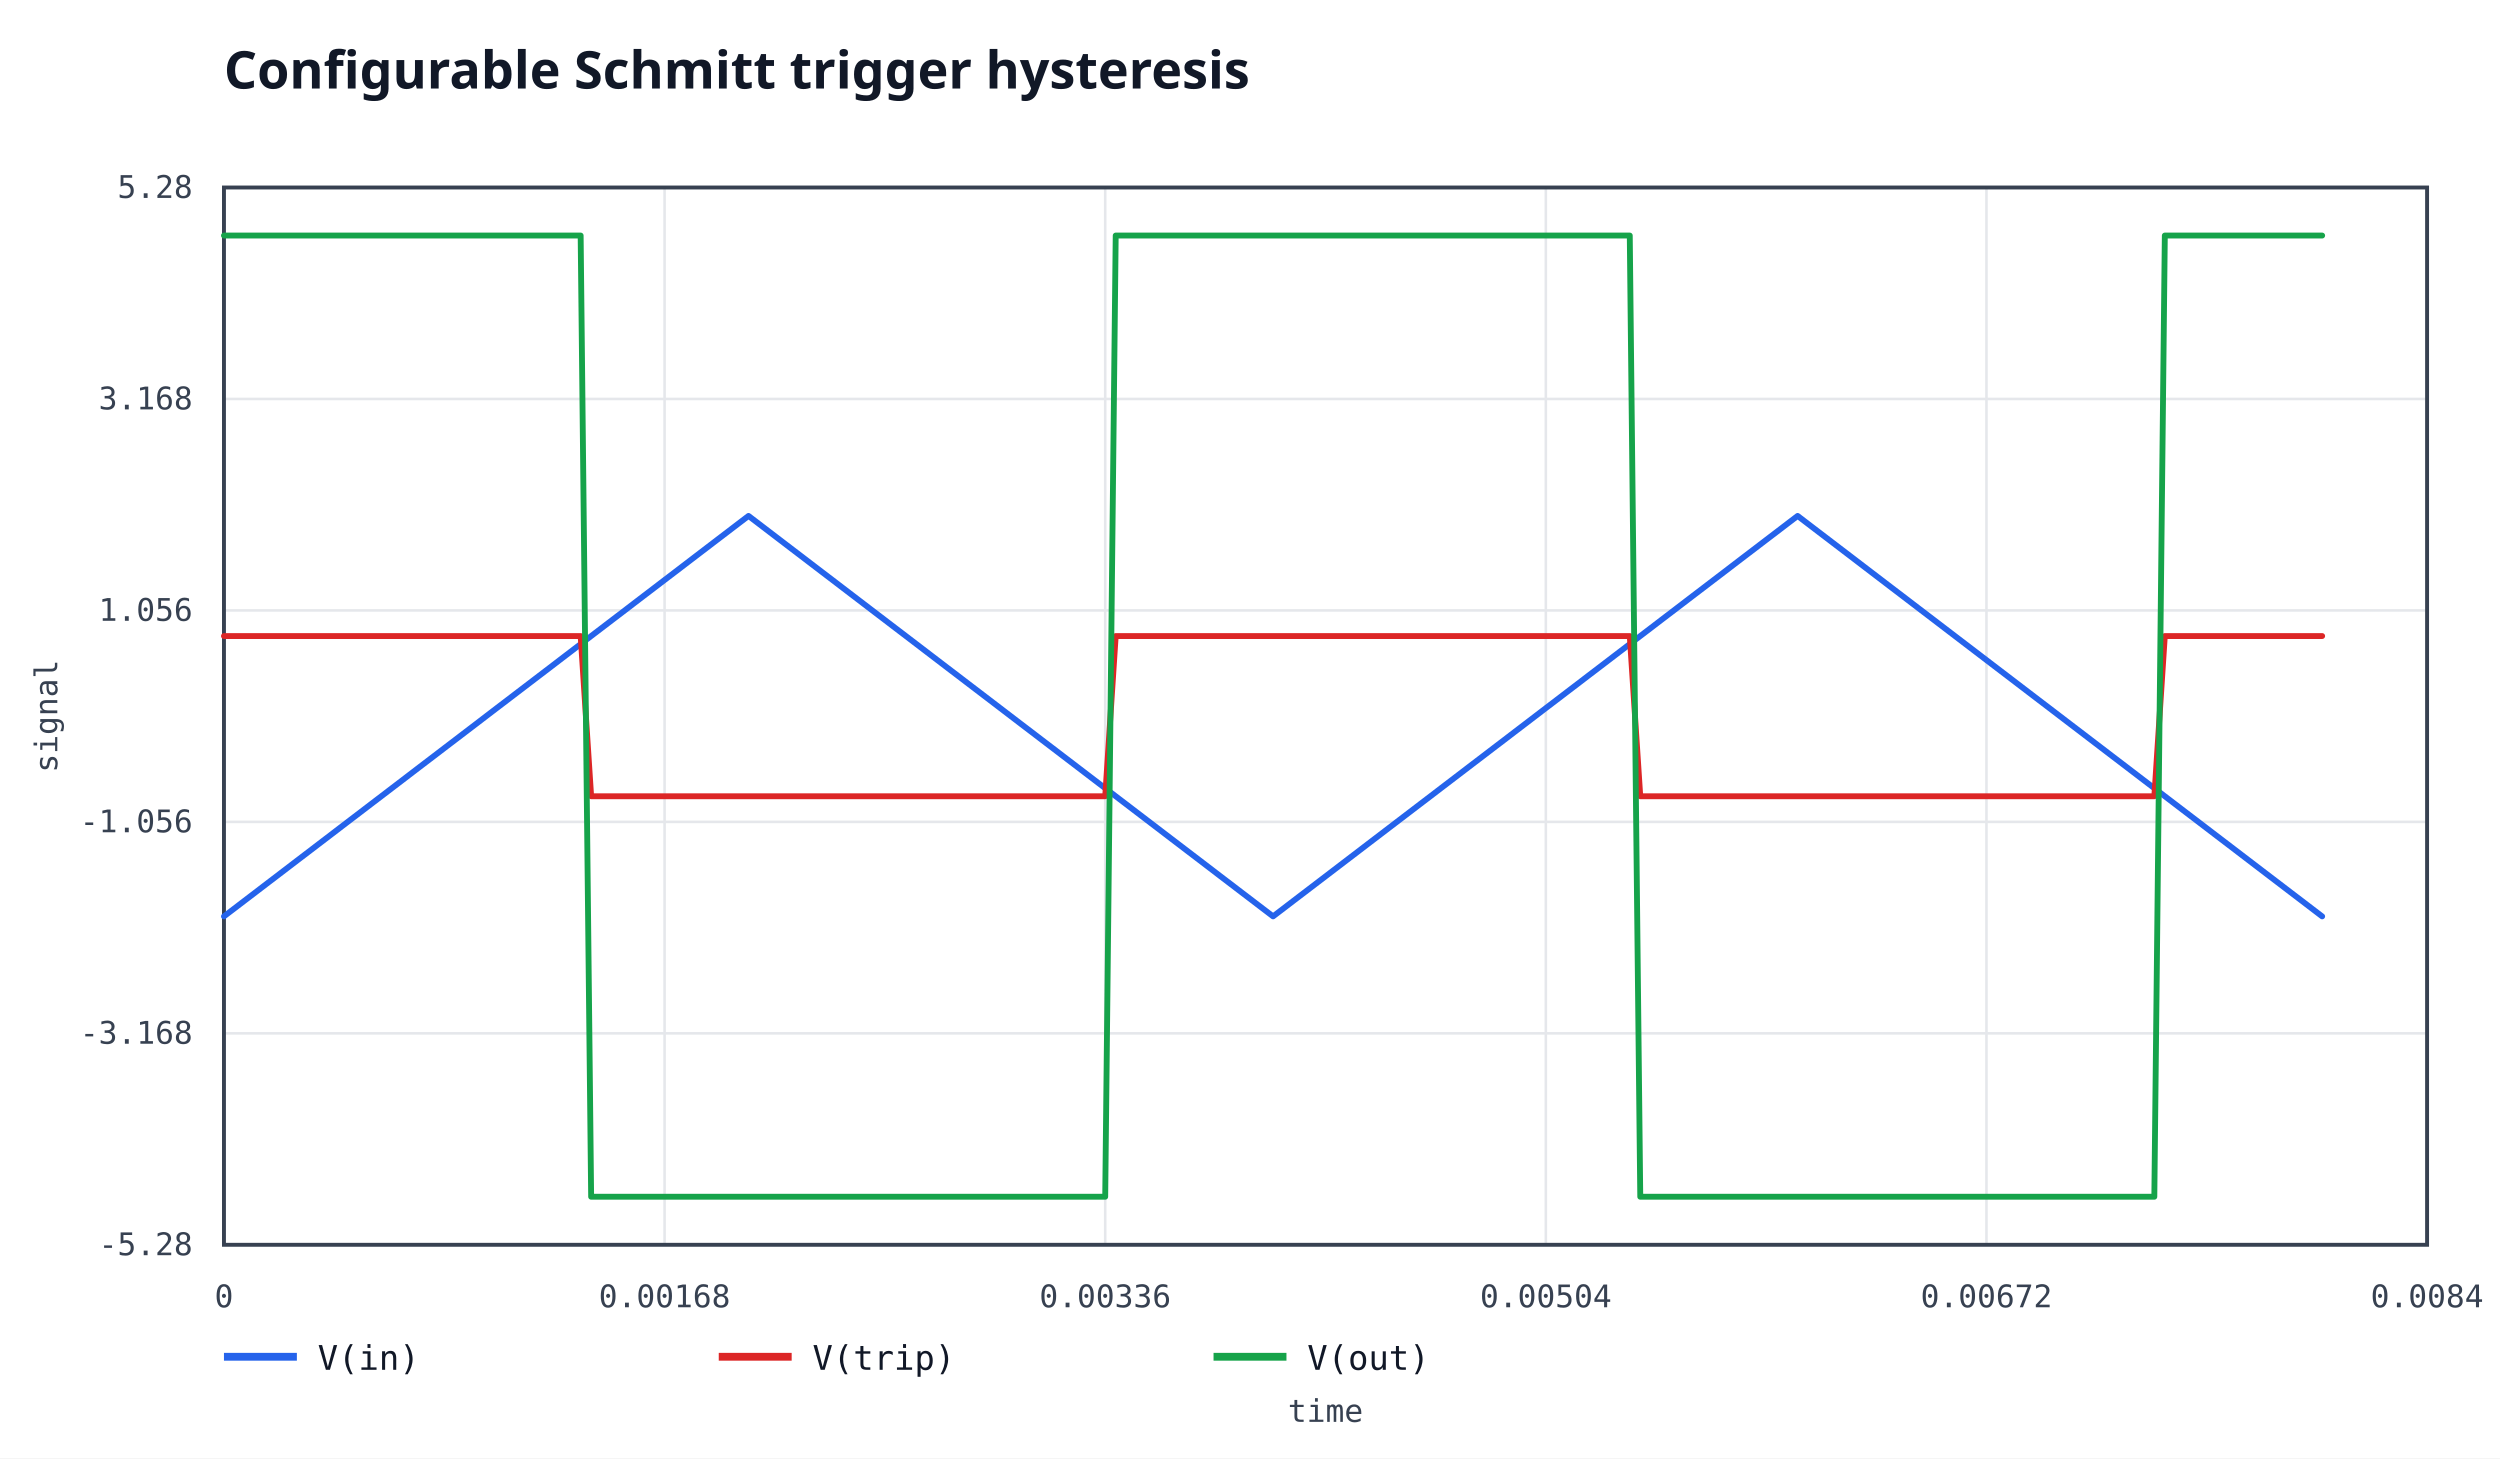
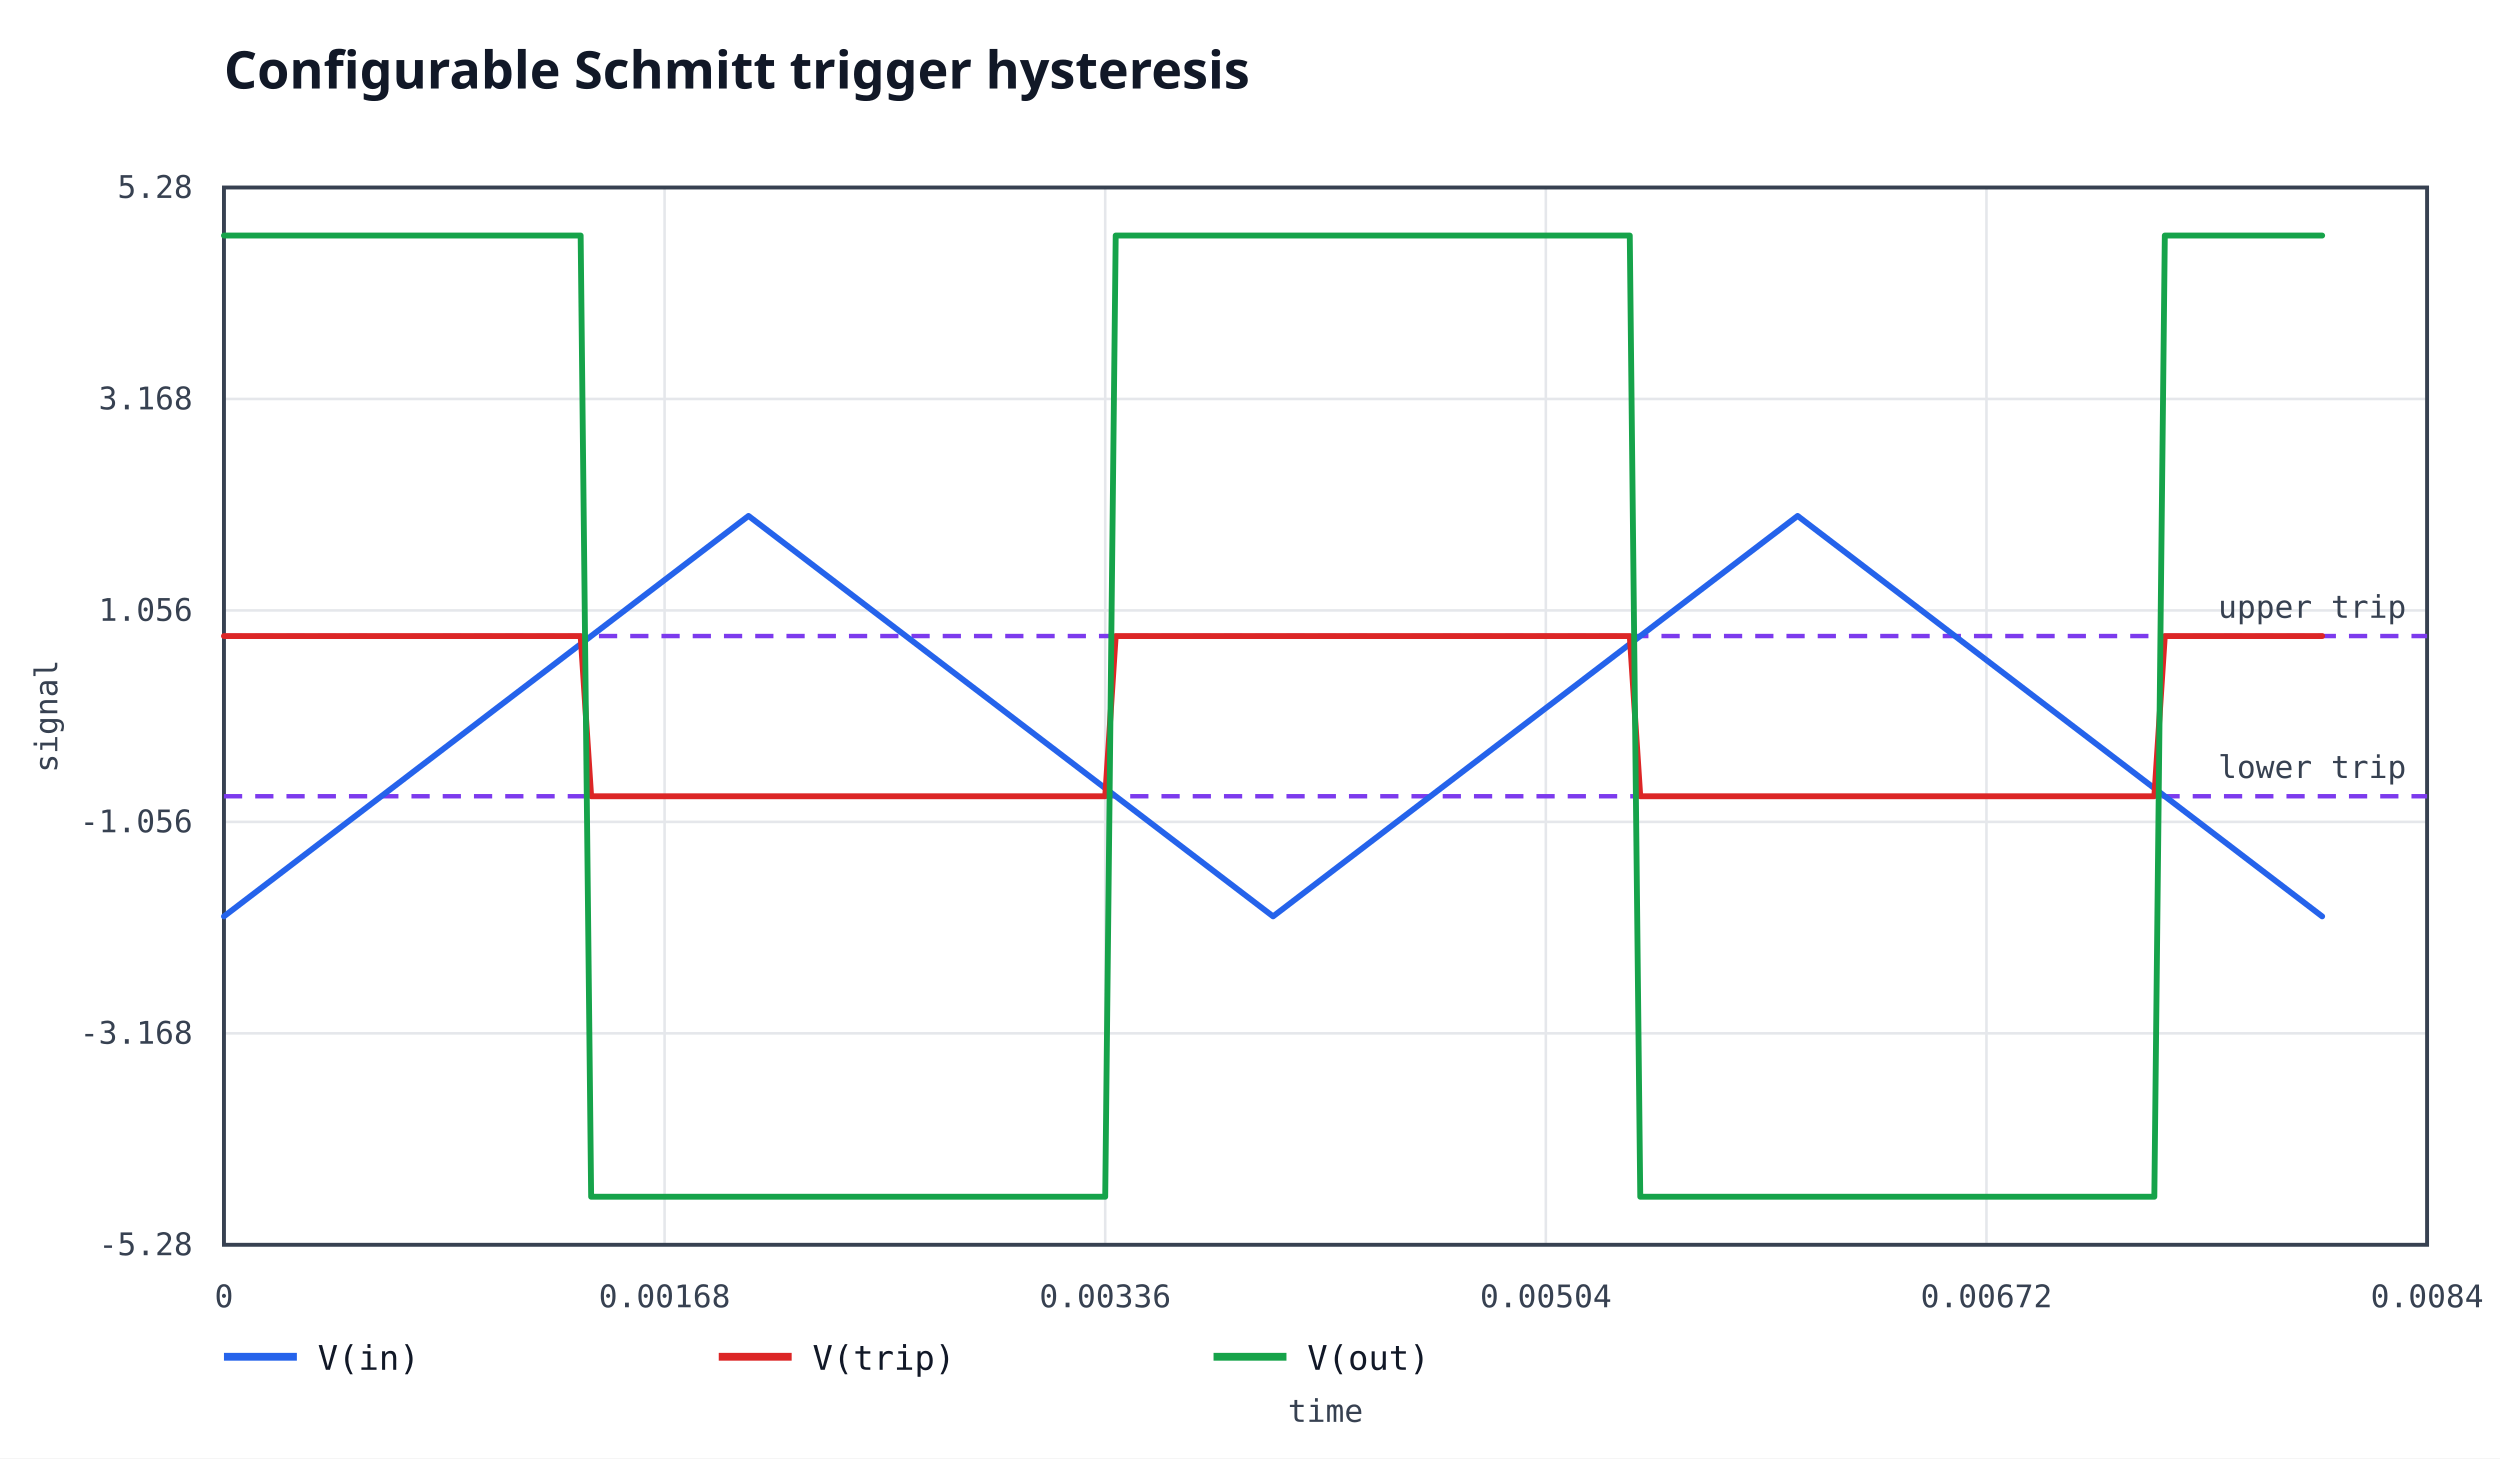
<svg xmlns="http://www.w3.org/2000/svg" viewBox="0 0 960 560" width="960" height="560" role="img">
  <rect width="100%" height="100%" fill="#ffffff" />
-   <style>.title{font:700 20px system-ui,sans-serif;fill:#111827}.axis{font:12px ui-monospace,SFMono-Regular,Menlo,monospace;fill:#374151}.legend{font:13px ui-monospace,SFMono-Regular,Menlo,monospace;fill:#111827}.grid{stroke:#e5e7eb;stroke-width:1}.frame{stroke:#374151;stroke-width:1.5;fill:none}</style>
+   <style>.title{font:700 20px system-ui,sans-serif;fill:#111827}.axis{font:12px ui-monospace,SFMono-Regular,Menlo,monospace;fill:#374151}.legend{font:13px ui-monospace,SFMono-Regular,Menlo,monospace;fill:#111827}.grid{stroke:#e5e7eb;stroke-width:1}.frame{stroke:#374151;stroke-width:1.5;fill:none}.reference{stroke-dasharray:7 5;stroke-width:1.7}.reference-label{font:12px ui-monospace,SFMono-Regular,Menlo,monospace;fill:#374151}</style>
  <text x="86" y="34" class="title">Configurable Schmitt trigger hysteresis</text>
  <line x1="86.00" y1="72" x2="86.00" y2="478" class="grid" />
  <text x="86.00" y="502" text-anchor="middle" class="axis">0</text>
  <line x1="255.20" y1="72" x2="255.20" y2="478" class="grid" />
  <text x="255.20" y="502" text-anchor="middle" class="axis">0.00168</text>
  <line x1="424.40" y1="72" x2="424.40" y2="478" class="grid" />
  <text x="424.40" y="502" text-anchor="middle" class="axis">0.00336</text>
  <line x1="593.60" y1="72" x2="593.60" y2="478" class="grid" />
  <text x="593.60" y="502" text-anchor="middle" class="axis">0.00504</text>
  <line x1="762.80" y1="72" x2="762.80" y2="478" class="grid" />
  <text x="762.80" y="502" text-anchor="middle" class="axis">0.00672</text>
  <line x1="932.00" y1="72" x2="932.00" y2="478" class="grid" />
  <text x="932.00" y="502" text-anchor="middle" class="axis">0.0084</text>
  <line x1="86" y1="478.00" x2="932" y2="478.00" class="grid" />
  <text x="74" y="482.00" text-anchor="end" class="axis">-5.28</text>
  <line x1="86" y1="396.80" x2="932" y2="396.80" class="grid" />
  <text x="74" y="400.80" text-anchor="end" class="axis">-3.168</text>
  <line x1="86" y1="315.60" x2="932" y2="315.60" class="grid" />
  <text x="74" y="319.60" text-anchor="end" class="axis">-1.056</text>
  <line x1="86" y1="234.40" x2="932" y2="234.40" class="grid" />
  <text x="74" y="238.40" text-anchor="end" class="axis">1.056</text>
  <line x1="86" y1="153.20" x2="932" y2="153.20" class="grid" />
  <text x="74" y="157.20" text-anchor="end" class="axis">3.168</text>
  <line x1="86" y1="72.00" x2="932" y2="72.00" class="grid" />
  <text x="74" y="76.00" text-anchor="end" class="axis">5.28</text>
  <rect x="86" y="72" width="846" height="406" class="frame" />
+   <line x1="86" y1="244.24" x2="932" y2="244.24" class="reference" stroke="#7c3aed" />
+   <text x="924" y="237.24" text-anchor="end" class="reference-label">upper trip</text>
+   <line x1="86" y1="305.76" x2="932" y2="305.76" class="reference" stroke="#7c3aed" />
+   <text x="924" y="298.76" text-anchor="end" class="reference-label">lower trip</text>
  <polyline points="86.00,351.89 90.03,348.82 94.06,345.74 98.09,342.67 102.11,339.59 106.14,336.52 110.17,333.44 114.20,330.36 118.23,327.29 122.26,324.21 126.29,321.14 130.31,318.06 134.34,314.98 138.37,311.91 142.40,308.83 146.43,305.76 150.46,302.68 154.49,299.61 158.51,296.53 162.54,293.45 166.57,290.38 170.60,287.30 174.63,284.23 178.66,281.15 182.69,278.08 186.71,275.00 190.74,271.92 194.77,268.85 198.80,265.77 202.83,262.70 206.86,259.62 210.89,256.55 214.91,253.47 218.94,250.39 222.97,247.32 227.00,244.24 231.03,241.17 235.06,238.09 239.09,235.02 243.11,231.94 247.14,228.86 251.17,225.79 255.20,222.71 259.23,219.64 263.26,216.56 267.29,213.48 271.31,210.41 275.34,207.33 279.37,204.26 283.40,201.18 287.43,198.11 291.46,201.18 295.49,204.26 299.51,207.33 303.54,210.41 307.57,213.48 311.60,216.56 315.63,219.64 319.66,222.71 323.69,225.79 327.71,228.86 331.74,231.94 335.77,235.02 339.80,238.09 343.83,241.17 347.86,244.24 351.89,247.32 355.91,250.39 359.94,253.47 363.97,256.55 368.00,259.62 372.03,262.70 376.06,265.77 380.09,268.85 384.11,271.92 388.14,275.00 392.17,278.08 396.20,281.15 400.23,284.23 404.26,287.30 408.29,290.38 412.31,293.45 416.34,296.53 420.37,299.61 424.40,302.68 428.43,305.76 432.46,308.83 436.49,311.91 440.51,314.98 444.54,318.06 448.57,321.14 452.60,324.21 456.63,327.29 460.66,330.36 464.69,333.44 468.71,336.52 472.74,339.59 476.77,342.67 480.80,345.74 484.83,348.82 488.86,351.89 492.89,348.82 496.91,345.74 500.94,342.67 504.97,339.59 509.00,336.52 513.03,333.44 517.06,330.36 521.09,327.29 525.11,324.21 529.14,321.14 533.17,318.06 537.20,314.98 541.23,311.91 545.26,308.83 549.29,305.76 553.31,302.68 557.34,299.61 561.37,296.53 565.40,293.45 569.43,290.38 573.46,287.30 577.49,284.23 581.51,281.15 585.54,278.08 589.57,275.00 593.60,271.92 597.63,268.85 601.66,265.77 605.69,262.70 609.71,259.62 613.74,256.55 617.77,253.47 621.80,250.39 625.83,247.32 629.86,244.24 633.89,241.17 637.91,238.09 641.94,235.02 645.97,231.94 650.00,228.86 654.03,225.79 658.06,222.71 662.09,219.64 666.11,216.56 670.14,213.48 674.17,210.41 678.20,207.33 682.23,204.26 686.26,201.18 690.29,198.11 694.31,201.18 698.34,204.26 702.37,207.33 706.40,210.41 710.43,213.48 714.46,216.56 718.49,219.64 722.51,222.71 726.54,225.79 730.57,228.86 734.60,231.94 738.63,235.02 742.66,238.09 746.69,241.17 750.71,244.24 754.74,247.32 758.77,250.39 762.80,253.47 766.83,256.55 770.86,259.62 774.89,262.70 778.91,265.77 782.94,268.85 786.97,271.92 791.00,275.00 795.03,278.08 799.06,281.15 803.09,284.23 807.11,287.30 811.14,290.38 815.17,293.45 819.20,296.53 823.23,299.61 827.26,302.68 831.29,305.76 835.31,308.83 839.34,311.91 843.37,314.98 847.40,318.06 851.43,321.14 855.46,324.21 859.49,327.29 863.51,330.36 867.54,333.44 871.57,336.52 875.60,339.59 879.63,342.67 883.66,345.74 887.69,348.82 891.71,351.89" fill="none" stroke="#2563eb" stroke-width="2.25" stroke-linejoin="round" stroke-linecap="round" />
  <polyline points="86.00,244.24 90.03,244.24 94.06,244.24 98.09,244.24 102.11,244.24 106.14,244.24 110.17,244.24 114.20,244.24 118.23,244.24 122.26,244.24 126.29,244.24 130.31,244.24 134.34,244.24 138.37,244.24 142.40,244.24 146.43,244.24 150.46,244.24 154.49,244.24 158.51,244.24 162.54,244.24 166.57,244.24 170.60,244.24 174.63,244.24 178.66,244.24 182.69,244.24 186.71,244.24 190.74,244.24 194.77,244.24 198.80,244.24 202.83,244.24 206.86,244.24 210.89,244.24 214.91,244.24 218.94,244.24 222.97,244.24 227.00,305.76 231.03,305.76 235.06,305.76 239.09,305.76 243.11,305.76 247.14,305.76 251.17,305.76 255.20,305.76 259.23,305.76 263.26,305.76 267.29,305.76 271.31,305.76 275.34,305.76 279.37,305.76 283.40,305.76 287.43,305.76 291.46,305.76 295.49,305.76 299.51,305.76 303.54,305.76 307.57,305.76 311.60,305.76 315.63,305.76 319.66,305.76 323.69,305.76 327.71,305.76 331.74,305.76 335.77,305.76 339.80,305.76 343.83,305.76 347.86,305.76 351.89,305.76 355.91,305.76 359.94,305.76 363.97,305.76 368.00,305.76 372.03,305.76 376.06,305.76 380.09,305.76 384.11,305.76 388.14,305.76 392.17,305.76 396.20,305.76 400.23,305.76 404.26,305.76 408.29,305.76 412.31,305.76 416.34,305.76 420.37,305.76 424.40,305.76 428.43,244.24 432.46,244.24 436.49,244.24 440.51,244.24 444.54,244.24 448.57,244.24 452.60,244.24 456.63,244.24 460.66,244.24 464.69,244.24 468.71,244.24 472.74,244.24 476.77,244.24 480.80,244.24 484.83,244.24 488.86,244.24 492.89,244.24 496.91,244.24 500.94,244.24 504.97,244.24 509.00,244.24 513.03,244.24 517.06,244.24 521.09,244.24 525.11,244.24 529.14,244.24 533.17,244.24 537.20,244.24 541.23,244.24 545.26,244.24 549.29,244.24 553.31,244.24 557.34,244.24 561.37,244.24 565.40,244.24 569.43,244.24 573.46,244.24 577.49,244.24 581.51,244.24 585.54,244.24 589.57,244.24 593.60,244.24 597.63,244.24 601.66,244.24 605.69,244.24 609.71,244.24 613.74,244.24 617.77,244.24 621.80,244.24 625.83,244.24 629.86,305.76 633.89,305.76 637.91,305.76 641.94,305.76 645.97,305.76 650.00,305.76 654.03,305.76 658.06,305.76 662.09,305.76 666.11,305.76 670.14,305.76 674.17,305.76 678.20,305.76 682.23,305.76 686.26,305.76 690.29,305.76 694.31,305.76 698.34,305.76 702.37,305.76 706.40,305.76 710.43,305.76 714.46,305.76 718.49,305.76 722.51,305.76 726.54,305.76 730.57,305.76 734.60,305.76 738.63,305.76 742.66,305.76 746.69,305.76 750.71,305.76 754.74,305.76 758.77,305.76 762.80,305.76 766.83,305.76 770.86,305.76 774.89,305.76 778.91,305.76 782.94,305.76 786.97,305.76 791.00,305.76 795.03,305.76 799.06,305.76 803.09,305.76 807.11,305.76 811.14,305.76 815.17,305.76 819.20,305.76 823.23,305.76 827.26,305.76 831.29,244.24 835.31,244.24 839.34,244.24 843.37,244.24 847.40,244.24 851.43,244.24 855.46,244.24 859.49,244.24 863.51,244.24 867.54,244.24 871.57,244.24 875.60,244.24 879.63,244.24 883.66,244.24 887.69,244.24 891.71,244.24" fill="none" stroke="#dc2626" stroke-width="2.25" stroke-linejoin="round" stroke-linecap="round" />
  <polyline points="86.00,90.45 90.03,90.45 94.06,90.45 98.09,90.45 102.11,90.45 106.14,90.45 110.17,90.45 114.20,90.45 118.23,90.45 122.26,90.45 126.29,90.45 130.31,90.45 134.34,90.45 138.37,90.45 142.40,90.45 146.43,90.45 150.46,90.45 154.49,90.45 158.51,90.45 162.54,90.45 166.57,90.45 170.60,90.45 174.63,90.45 178.66,90.45 182.69,90.45 186.71,90.45 190.74,90.45 194.77,90.45 198.80,90.45 202.83,90.45 206.86,90.45 210.89,90.45 214.91,90.45 218.94,90.45 222.97,90.45 227.00,459.55 231.03,459.55 235.06,459.55 239.09,459.55 243.11,459.55 247.14,459.55 251.17,459.55 255.20,459.55 259.23,459.55 263.26,459.55 267.29,459.55 271.31,459.55 275.34,459.55 279.37,459.55 283.40,459.55 287.43,459.55 291.46,459.55 295.49,459.55 299.51,459.55 303.54,459.55 307.57,459.55 311.60,459.55 315.63,459.55 319.66,459.55 323.69,459.55 327.71,459.55 331.74,459.55 335.77,459.55 339.80,459.55 343.83,459.55 347.86,459.55 351.89,459.55 355.91,459.55 359.94,459.55 363.97,459.55 368.00,459.55 372.03,459.55 376.06,459.55 380.09,459.55 384.11,459.55 388.14,459.55 392.17,459.55 396.20,459.55 400.23,459.55 404.26,459.55 408.29,459.55 412.31,459.55 416.34,459.55 420.37,459.55 424.40,459.55 428.43,90.45 432.46,90.45 436.49,90.45 440.51,90.45 444.54,90.45 448.57,90.45 452.60,90.45 456.63,90.45 460.66,90.45 464.69,90.45 468.71,90.45 472.74,90.45 476.77,90.45 480.80,90.45 484.83,90.45 488.86,90.45 492.89,90.45 496.91,90.45 500.94,90.45 504.97,90.45 509.00,90.45 513.03,90.45 517.06,90.45 521.09,90.45 525.11,90.45 529.14,90.45 533.17,90.45 537.20,90.45 541.23,90.45 545.26,90.45 549.29,90.45 553.31,90.45 557.34,90.45 561.37,90.45 565.40,90.45 569.43,90.45 573.46,90.45 577.49,90.45 581.51,90.45 585.54,90.45 589.57,90.45 593.60,90.45 597.63,90.45 601.66,90.45 605.69,90.45 609.71,90.45 613.74,90.45 617.77,90.45 621.80,90.45 625.83,90.45 629.86,459.55 633.89,459.55 637.91,459.55 641.94,459.55 645.97,459.55 650.00,459.55 654.03,459.55 658.06,459.55 662.09,459.55 666.11,459.55 670.14,459.55 674.17,459.55 678.20,459.55 682.23,459.55 686.26,459.55 690.29,459.55 694.31,459.55 698.34,459.55 702.37,459.55 706.40,459.55 710.43,459.55 714.46,459.55 718.49,459.55 722.51,459.55 726.54,459.55 730.57,459.55 734.60,459.55 738.63,459.55 742.66,459.55 746.69,459.55 750.71,459.55 754.74,459.55 758.77,459.55 762.80,459.55 766.83,459.55 770.86,459.55 774.89,459.55 778.91,459.55 782.94,459.55 786.97,459.55 791.00,459.55 795.03,459.55 799.06,459.55 803.09,459.55 807.11,459.55 811.14,459.55 815.17,459.55 819.20,459.55 823.23,459.55 827.26,459.55 831.29,90.45 835.31,90.45 839.34,90.45 843.37,90.45 847.40,90.45 851.43,90.45 855.46,90.45 859.49,90.45 863.51,90.45 867.54,90.45 871.57,90.45 875.60,90.45 879.63,90.45 883.66,90.45 887.69,90.45 891.71,90.45" fill="none" stroke="#16a34a" stroke-width="2.25" stroke-linejoin="round" stroke-linecap="round" />
  <line x1="86" y1="521" x2="114" y2="521" stroke="#2563eb" stroke-width="3" />
  <text x="122" y="526" class="legend">V(in)</text>
  <line x1="276" y1="521" x2="304" y2="521" stroke="#dc2626" stroke-width="3" />
  <text x="312" y="526" class="legend">V(trip)</text>
  <line x1="466" y1="521" x2="494" y2="521" stroke="#16a34a" stroke-width="3" />
  <text x="502" y="526" class="legend">V(out)</text>
  <text x="509.00" y="546" text-anchor="middle" class="axis">time</text>
  <text x="22" y="275.00" text-anchor="middle" class="axis" transform="rotate(-90 22 275.00)">signal</text>
</svg>
